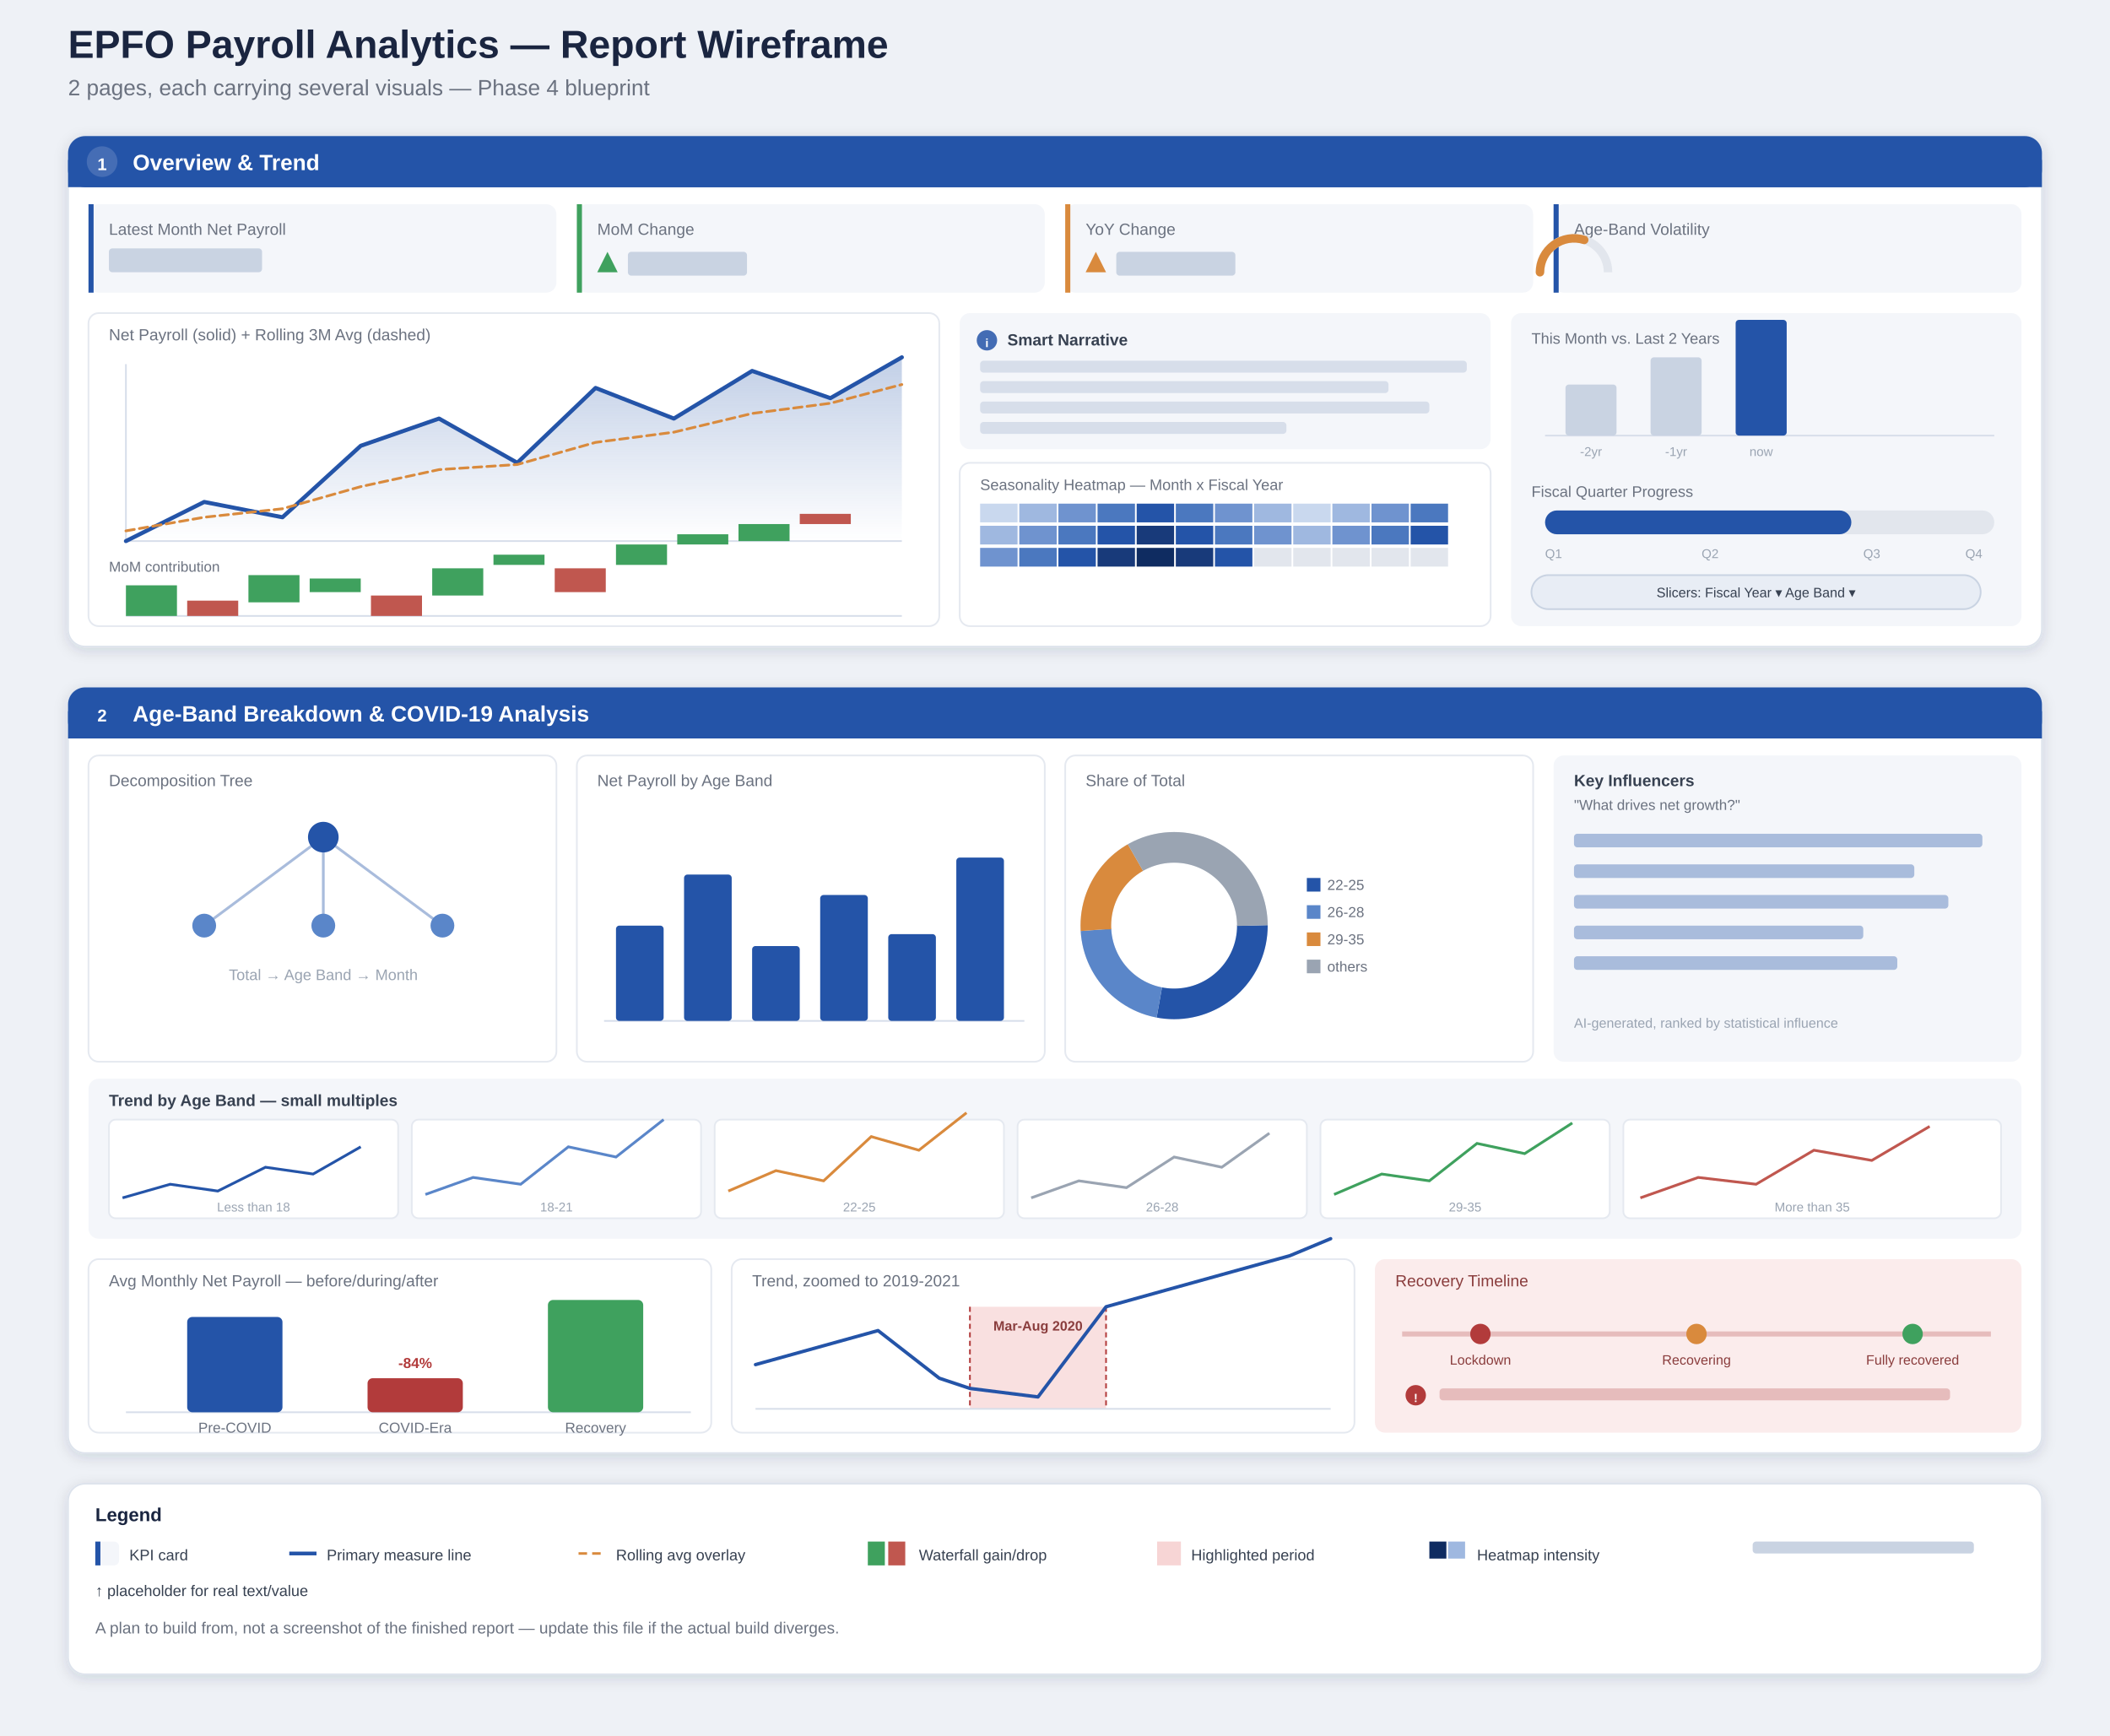
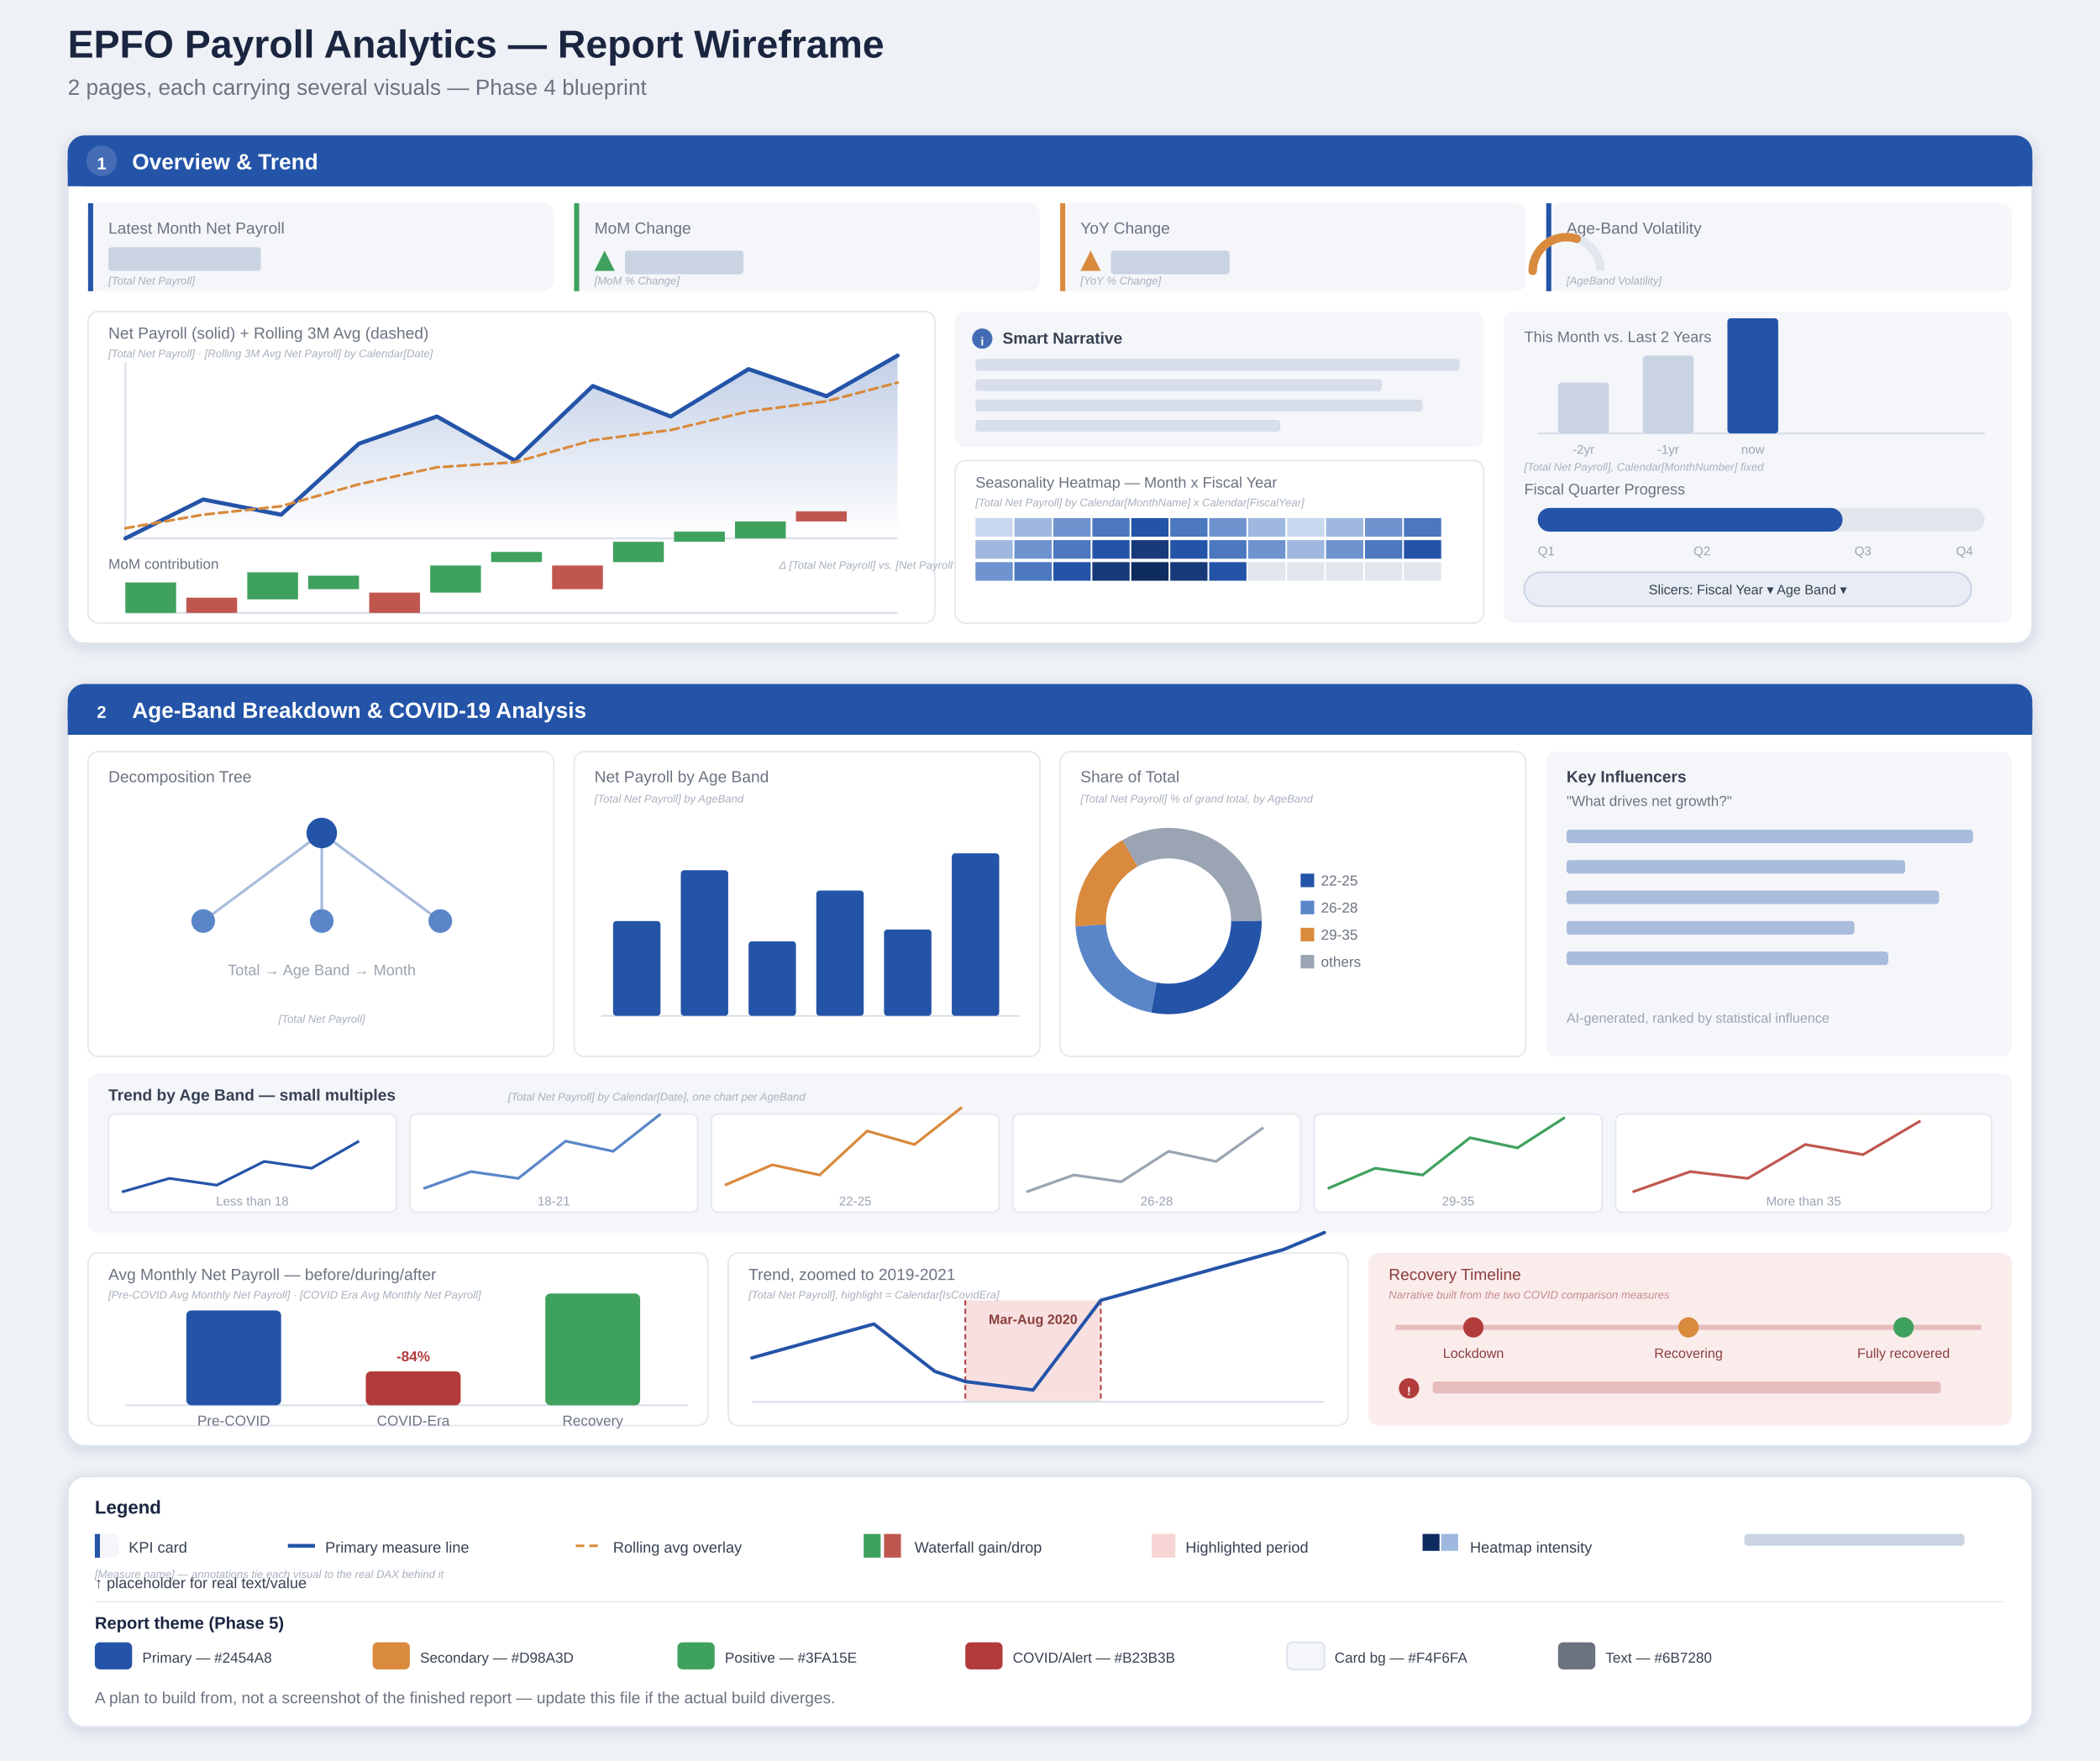
- <svg xmlns="http://www.w3.org/2000/svg" viewBox="0 0 1240 1020" font-family="Segoe UI, Arial, sans-serif">
+ <svg xmlns="http://www.w3.org/2000/svg" viewBox="0 0 1240 1040" font-family="Segoe UI, Arial, sans-serif">
  <defs>
    <filter id="cardShadow" x="-20%" y="-20%" width="140%" height="140%">
      <feDropShadow dx="0" dy="2" stdDeviation="4" flood-color="#1a2540" flood-opacity="0.14" />
    </filter>
    <linearGradient id="areaFill" x1="0" y1="0" x2="0" y2="1">
      <stop offset="0%" stop-color="#2454A8" stop-opacity="0.28" />
      <stop offset="100%" stop-color="#2454A8" stop-opacity="0" />
    </linearGradient>
  </defs>
-   <rect x="0" y="0" width="1240" height="1020" fill="#eef1f6" />
+   <rect x="0" y="0" width="1240" height="1040" fill="#eef1f6" />
  <text x="40" y="34" font-size="23" font-weight="700" fill="#1a2540">EPFO Payroll Analytics — Report Wireframe</text>
  <text x="40" y="56" font-size="13" fill="#6b7280">2 pages, each carrying several visuals — Phase 4 blueprint</text>
  <g transform="translate(40,80)">
    <rect x="0" y="0" width="1160" height="300" rx="10" fill="#ffffff" stroke="#dde3ec" filter="url(#cardShadow)" />
    <rect x="0" y="0" width="1160" height="30" rx="10" fill="#2454A8" />
    <rect x="0" y="14" width="1160" height="16" fill="#2454A8" />
    <circle cx="20" cy="15" r="9" fill="#ffffff" opacity="0.15" />
    <text x="20" y="20" font-size="10" font-weight="700" fill="#ffffff" text-anchor="middle">1</text>
    <text x="38" y="20" font-size="13" font-weight="700" fill="#ffffff">Overview &amp; Trend</text>
    <rect x="12" y="40" width="275" height="52" rx="6" fill="#f4f6fa" />
    <rect x="12" y="40" width="3" height="52" fill="#2454A8" />
    <rect x="299" y="40" width="275" height="52" rx="6" fill="#f4f6fa" />
    <rect x="299" y="40" width="3" height="52" fill="#3fa15e" />
    <rect x="586" y="40" width="275" height="52" rx="6" fill="#f4f6fa" />
    <rect x="586" y="40" width="3" height="52" fill="#d98a3d" />
    <rect x="873" y="40" width="275" height="52" rx="6" fill="#f4f6fa" />
    <rect x="873" y="40" width="3" height="52" fill="#2454A8" />
    <g font-size="9.5" fill="#6b7280">
      <text x="24" y="58">Latest Month Net Payroll</text>
+       <text x="24" y="88" font-size="6.5" font-style="italic" fill="#a7b0bd">[Total Net Payroll]</text>
      <rect x="24" y="66" width="90" height="14" rx="2" fill="#c9d3e2" />
      <text x="311" y="58">MoM Change</text>
      <g transform="translate(311,68)">
        <polygon points="0,12 6,0 12,12" fill="#3fa15e" />
      </g>
      <rect x="329" y="68" width="70" height="14" rx="2" fill="#c9d3e2" />
+       <text x="311" y="88" font-size="6.5" font-style="italic" fill="#a7b0bd">[MoM % Change]</text>
      <text x="598" y="58">YoY Change</text>
      <g transform="translate(598,68)">
        <polygon points="0,12 6,0 12,12" fill="#d98a3d" />
      </g>
      <rect x="616" y="68" width="70" height="14" rx="2" fill="#c9d3e2" />
+       <text x="598" y="88" font-size="6.5" font-style="italic" fill="#a7b0bd">[YoY % Change]</text>
      <text x="885" y="58">Age-Band Volatility</text>
+       <text x="885" y="88" font-size="6.5" font-style="italic" fill="#a7b0bd">[AgeBand Volatility]</text>
      <g transform="translate(885,80)">
        <path d="M -20,0 A 20,20 0 0 1 20,0" fill="none" stroke="#e2e6ed" stroke-width="5" />
        <path d="M -20,0 A 20,20 0 0 1 6,-19" fill="none" stroke="#d98a3d" stroke-width="5" stroke-linecap="round" />
      </g>
    </g>
    <rect x="12" y="104" width="500" height="184" rx="6" fill="#ffffff" stroke="#e5e9f0" />
    <text x="24" y="120" font-size="9.5" fill="#6b7280">Net Payroll (solid) + Rolling 3M Avg (dashed)</text>
+     <text x="24" y="131" font-size="6.5" font-style="italic" fill="#a7b0bd">[Total Net Payroll] · [Rolling 3M Avg Net Payroll] by Calendar[Date]</text>
    <line x1="34" y1="134" x2="34" y2="238" stroke="#d7deea" />
    <line x1="34" y1="238" x2="490" y2="238" stroke="#d7deea" />
    <polygon points="34,238 80,215 126,224 172,182 218,166 264,192 310,148 356,166 402,138 448,154 490,130 490,238" fill="url(#areaFill)" />
    <polyline points="34,238 80,215 126,224 172,182 218,166 264,192 310,148 356,166 402,138 448,154 490,130" fill="none" stroke="#2454A8" stroke-width="2.4" stroke-linecap="round" stroke-linejoin="round" />
    <polyline points="34,232 80,224 126,219 172,206 218,196 264,193 310,180 356,174 402,163 448,157 490,146" fill="none" stroke="#d98a3d" stroke-width="1.6" stroke-dasharray="5,3" stroke-linecap="round" />
    <text x="24" y="256" font-size="8.5" fill="#6b7280">MoM contribution</text>
+     <text x="420" y="256" font-size="6.5" font-style="italic" fill="#a7b0bd">Δ [Total Net Payroll] vs. [Net Payroll PM]</text>
    <line x1="34" y1="282" x2="490" y2="282" stroke="#d7deea" />
    <g>
      <rect x="34" y="264" width="30" height="18" fill="#3fa15e" />
      <rect x="70" y="273" width="30" height="9" fill="#c0574f" />
      <rect x="106" y="258" width="30" height="16" fill="#3fa15e" />
      <rect x="142" y="260" width="30" height="8" fill="#3fa15e" />
      <rect x="178" y="270" width="30" height="12" fill="#c0574f" />
      <rect x="214" y="254" width="30" height="16" fill="#3fa15e" />
      <rect x="250" y="246" width="30" height="6" fill="#3fa15e" />
      <rect x="286" y="254" width="30" height="14" fill="#c0574f" />
      <rect x="322" y="240" width="30" height="12" fill="#3fa15e" />
      <rect x="358" y="234" width="30" height="6" fill="#3fa15e" />
      <rect x="394" y="228" width="30" height="10" fill="#3fa15e" />
      <rect x="430" y="222" width="30" height="6" fill="#c0574f" />
    </g>
    <rect x="524" y="104" width="312" height="80" rx="6" fill="#f4f6fa" />
    <circle cx="540" cy="120" r="6" fill="#2454A8" opacity="0.85" />
    <text x="540" y="124" font-size="7" fill="#ffffff" text-anchor="middle" font-weight="700">i</text>
    <text x="552" y="123" font-size="9.5" fill="#374151" font-weight="600">Smart Narrative</text>
    <rect x="536" y="132" width="286" height="7" rx="2" fill="#d7deea" />
    <rect x="536" y="144" width="240" height="7" rx="2" fill="#d7deea" />
    <rect x="536" y="156" width="264" height="7" rx="2" fill="#d7deea" />
    <rect x="536" y="168" width="180" height="7" rx="2" fill="#d7deea" />
    <rect x="524" y="192" width="312" height="96" rx="6" fill="#ffffff" stroke="#e5e9f0" />
    <text x="536" y="208" font-size="9" fill="#6b7280">Seasonality Heatmap — Month x Fiscal Year</text>
-     <g transform="translate(536,216)">
+     <text x="536" y="219" font-size="6.5" font-style="italic" fill="#a7b0bd">[Total Net Payroll] by Calendar[MonthName] x Calendar[FiscalYear]</text>
+     <g transform="translate(536,226)">
      <rect x="0" y="0" width="22" height="11" fill="#c9d8ee" />
      <rect x="23" y="0" width="22" height="11" fill="#9fb8e0" />
      <rect x="46" y="0" width="22" height="11" fill="#6f93cf" />
      <rect x="69" y="0" width="22" height="11" fill="#4b78bf" />
      <rect x="92" y="0" width="22" height="11" fill="#2454A8" />
      <rect x="115" y="0" width="22" height="11" fill="#4b78bf" />
      <rect x="138" y="0" width="22" height="11" fill="#6f93cf" />
      <rect x="161" y="0" width="22" height="11" fill="#9fb8e0" />
      <rect x="184" y="0" width="22" height="11" fill="#c9d8ee" />
      <rect x="207" y="0" width="22" height="11" fill="#9fb8e0" />
      <rect x="230" y="0" width="22" height="11" fill="#6f93cf" />
      <rect x="253" y="0" width="22" height="11" fill="#4b78bf" />
      <rect x="0" y="13" width="22" height="11" fill="#9fb8e0" />
      <rect x="23" y="13" width="22" height="11" fill="#6f93cf" />
      <rect x="46" y="13" width="22" height="11" fill="#4b78bf" />
      <rect x="69" y="13" width="22" height="11" fill="#2454A8" />
      <rect x="92" y="13" width="22" height="11" fill="#183a7a" />
      <rect x="115" y="13" width="22" height="11" fill="#2454A8" />
      <rect x="138" y="13" width="22" height="11" fill="#4b78bf" />
      <rect x="161" y="13" width="22" height="11" fill="#6f93cf" />
      <rect x="184" y="13" width="22" height="11" fill="#9fb8e0" />
      <rect x="207" y="13" width="22" height="11" fill="#6f93cf" />
      <rect x="230" y="13" width="22" height="11" fill="#4b78bf" />
      <rect x="253" y="13" width="22" height="11" fill="#2454A8" />
      <rect x="0" y="26" width="22" height="11" fill="#6f93cf" />
      <rect x="23" y="26" width="22" height="11" fill="#4b78bf" />
      <rect x="46" y="26" width="22" height="11" fill="#2454A8" />
      <rect x="69" y="26" width="22" height="11" fill="#183a7a" />
      <rect x="92" y="26" width="22" height="11" fill="#0f2c61" />
      <rect x="115" y="26" width="22" height="11" fill="#183a7a" />
      <rect x="138" y="26" width="22" height="11" fill="#2454A8" />
      <rect x="161" y="26" width="22" height="11" fill="#e2e6ed" />
      <rect x="184" y="26" width="22" height="11" fill="#e2e6ed" />
      <rect x="207" y="26" width="22" height="11" fill="#e2e6ed" />
      <rect x="230" y="26" width="22" height="11" fill="#e2e6ed" />
      <rect x="253" y="26" width="22" height="11" fill="#e2e6ed" />
    </g>
    <rect x="848" y="104" width="300" height="184" rx="6" fill="#f4f6fa" />
    <text x="860" y="122" font-size="9" fill="#6b7280">This Month vs. Last 2 Years</text>
    <line x1="868" y1="176" x2="1132" y2="176" stroke="#d7deea" />
    <rect x="880" y="146" width="30" height="30" rx="2" fill="#c9d3e2" />
    <rect x="930" y="130" width="30" height="46" rx="2" fill="#c9d3e2" />
    <rect x="980" y="108" width="30" height="68" rx="2" fill="#2454A8" />
    <text x="895" y="188" font-size="7.5" fill="#9aa4b2" text-anchor="middle">-2yr</text>
    <text x="945" y="188" font-size="7.5" fill="#9aa4b2" text-anchor="middle">-1yr</text>
    <text x="995" y="188" font-size="7.5" fill="#9aa4b2" text-anchor="middle">now</text>
+     <text x="860" y="198" font-size="6.5" font-style="italic" fill="#a7b0bd">[Total Net Payroll], Calendar[MonthNumber] fixed</text>
    <text x="860" y="212" font-size="9" fill="#6b7280">Fiscal Quarter Progress</text>
    <rect x="868" y="220" width="264" height="14" rx="7" fill="#e2e6ed" />
    <rect x="868" y="220" width="180" height="14" rx="7" fill="#2454A8" />
    <text x="868" y="248" font-size="7.5" fill="#9aa4b2">Q1</text>
    <text x="960" y="248" font-size="7.5" fill="#9aa4b2">Q2</text>
    <text x="1055" y="248" font-size="7.5" fill="#9aa4b2">Q3</text>
    <text x="1115" y="248" font-size="7.5" fill="#9aa4b2">Q4</text>
    <rect x="860" y="258" width="264" height="20" rx="10" fill="#e8edf5" stroke="#c9d3e2" />
    <text x="992" y="271" font-size="8" fill="#374151" text-anchor="middle">Slicers: Fiscal Year ▾  Age Band ▾</text>
  </g>
  <g transform="translate(40,404)">
    <rect x="0" y="0" width="1160" height="450" rx="10" fill="#ffffff" stroke="#dde3ec" filter="url(#cardShadow)" />
    <rect x="0" y="0" width="1160" height="30" rx="10" fill="#2454A8" />
    <rect x="0" y="14" width="1160" height="16" fill="#2454A8" />
    <text x="20" y="20" font-size="10" font-weight="700" fill="#ffffff" text-anchor="middle">2</text>
    <text x="38" y="20" font-size="13" font-weight="700" fill="#ffffff">Age-Band Breakdown &amp; COVID-19 Analysis</text>
    <rect x="12" y="40" width="275" height="180" rx="6" fill="#ffffff" stroke="#e5e9f0" />
    <text x="24" y="58" font-size="9.5" fill="#6b7280">Decomposition Tree</text>
    <g stroke="#a9bcdc" stroke-width="1.6" fill="none">
      <line x1="150" y1="88" x2="80" y2="140" />
      <line x1="150" y1="88" x2="150" y2="140" />
      <line x1="150" y1="88" x2="220" y2="140" />
    </g>
    <circle cx="150" cy="88" r="9" fill="#2454A8" />
    <circle cx="80" cy="140" r="7" fill="#5a86c9" />
    <circle cx="150" cy="140" r="7" fill="#5a86c9" />
    <circle cx="220" cy="140" r="7" fill="#5a86c9" />
    <text x="150" y="172" font-size="9" fill="#9aa4b2" text-anchor="middle">Total → Age Band → Month</text>
+     <text x="150" y="200" font-size="6.5" font-style="italic" fill="#a7b0bd" text-anchor="middle">[Total Net Payroll]</text>
    <rect x="299" y="40" width="275" height="180" rx="6" fill="#ffffff" stroke="#e5e9f0" />
    <text x="311" y="58" font-size="9.5" fill="#6b7280">Net Payroll by Age Band</text>
+     <text x="311" y="70" font-size="6.5" font-style="italic" fill="#a7b0bd">[Total Net Payroll] by AgeBand</text>
    <line x1="315" y1="196" x2="562" y2="196" stroke="#d7deea" />
    <g fill="#2454A8">
      <rect x="322" y="140" width="28" height="56" rx="2" />
      <rect x="362" y="110" width="28" height="86" rx="2" />
      <rect x="402" y="152" width="28" height="44" rx="2" />
      <rect x="442" y="122" width="28" height="74" rx="2" />
      <rect x="482" y="145" width="28" height="51" rx="2" />
      <rect x="522" y="100" width="28" height="96" rx="2" />
    </g>
    <rect x="586" y="40" width="275" height="180" rx="6" fill="#ffffff" stroke="#e5e9f0" />
    <text x="598" y="58" font-size="9.5" fill="#6b7280">Share of Total</text>
+     <text x="598" y="70" font-size="6.5" font-style="italic" fill="#a7b0bd">[Total Net Payroll] % of grand total, by AgeBand</text>
    <g transform="translate(650,140)">
      <circle r="46" fill="none" stroke="#e2e6ed" stroke-width="18" />
      <circle r="46" fill="none" stroke="#2454A8" stroke-width="18" stroke-dasharray="81 208" />
      <circle r="46" fill="none" stroke="#5a86c9" stroke-width="18" stroke-dasharray="61 228" stroke-dashoffset="-81" />
      <circle r="46" fill="none" stroke="#d98a3d" stroke-width="18" stroke-dasharray="51 238" stroke-dashoffset="-142" />
      <circle r="46" fill="none" stroke="#9aa4b2" stroke-width="18" stroke-dasharray="96 193" stroke-dashoffset="-193" />
    </g>
    <g font-size="8.5" fill="#6b7280">
      <rect x="728" y="112" width="8" height="8" fill="#2454A8" />
      <text x="740" y="119">22-25</text>
      <rect x="728" y="128" width="8" height="8" fill="#5a86c9" />
      <text x="740" y="135">26-28</text>
      <rect x="728" y="144" width="8" height="8" fill="#d98a3d" />
      <text x="740" y="151">29-35</text>
      <rect x="728" y="160" width="8" height="8" fill="#9aa4b2" />
      <text x="740" y="167">others</text>
    </g>
    <rect x="873" y="40" width="275" height="180" rx="6" fill="#f4f6fa" />
    <text x="885" y="58" font-size="9.5" fill="#374151" font-weight="600">Key Influencers</text>
    <text x="885" y="72" font-size="8.5" fill="#6b7280">"What drives net growth?"</text>
    <g fill="#a9bcdc">
      <rect x="885" y="86" width="240" height="8" rx="2" />
      <rect x="885" y="104" width="200" height="8" rx="2" />
      <rect x="885" y="122" width="220" height="8" rx="2" />
      <rect x="885" y="140" width="170" height="8" rx="2" />
      <rect x="885" y="158" width="190" height="8" rx="2" />
    </g>
    <text x="885" y="200" font-size="8" fill="#9aa4b2">AI-generated, ranked by statistical influence</text>
    <rect x="12" y="230" width="1136" height="94" rx="6" fill="#f4f6fa" />
    <text x="24" y="246" font-size="9.5" fill="#374151" font-weight="600">Trend by Age Band — small multiples</text>
+     <text x="260" y="246" font-size="6.5" font-style="italic" fill="#a7b0bd">[Total Net Payroll] by Calendar[Date], one chart per AgeBand</text>
    <g font-size="7.5" fill="#9aa4b2" text-anchor="middle">
      <rect x="24" y="254" width="170" height="58" rx="4" fill="#ffffff" stroke="#e5e9f0" />
      <polyline points="32,300 60,292 88,296 116,282 144,286 172,270" fill="none" stroke="#2454A8" stroke-width="1.6" />
      <text x="109" y="308">Less than 18</text>
      <rect x="202" y="254" width="170" height="58" rx="4" fill="#ffffff" stroke="#e5e9f0" />
      <polyline points="210,298 238,288 266,292 294,270 322,276 350,254" fill="none" stroke="#5a86c9" stroke-width="1.6" />
      <text x="287" y="308">18-21</text>
      <rect x="380" y="254" width="170" height="58" rx="4" fill="#ffffff" stroke="#e5e9f0" />
      <polyline points="388,296 416,284 444,290 472,264 500,272 528,250" fill="none" stroke="#d98a3d" stroke-width="1.6" />
      <text x="465" y="308">22-25</text>
      <rect x="558" y="254" width="170" height="58" rx="4" fill="#ffffff" stroke="#e5e9f0" />
      <polyline points="566,300 594,290 622,294 650,276 678,282 706,262" fill="none" stroke="#9aa4b2" stroke-width="1.6" />
      <text x="643" y="308">26-28</text>
      <rect x="736" y="254" width="170" height="58" rx="4" fill="#ffffff" stroke="#e5e9f0" />
      <polyline points="744,298 772,286 800,290 828,268 856,274 884,256" fill="none" stroke="#3fa15e" stroke-width="1.6" />
      <text x="821" y="308">29-35</text>
      <rect x="914" y="254" width="222" height="58" rx="4" fill="#ffffff" stroke="#e5e9f0" />
      <polyline points="924,300 958,288 992,292 1026,272 1060,278 1094,258" fill="none" stroke="#c0574f" stroke-width="1.6" />
      <text x="1025" y="308">More than 35</text>
    </g>
    <rect x="12" y="336" width="366" height="102" rx="6" fill="#ffffff" stroke="#e5e9f0" />
    <text x="24" y="352" font-size="9.5" fill="#6b7280">Avg Monthly Net Payroll — before/during/after</text>
+     <text x="24" y="363" font-size="6.5" font-style="italic" fill="#a7b0bd">[Pre-COVID Avg Monthly Net Payroll] · [COVID Era Avg Monthly Net Payroll]</text>
    <line x1="34" y1="426" x2="366" y2="426" stroke="#d7deea" />
    <rect x="70" y="370" width="56" height="56" rx="3" fill="#2454A8" />
    <text x="98" y="438" font-size="8.5" fill="#6b7280" text-anchor="middle">Pre-COVID</text>
    <rect x="176" y="406" width="56" height="20" rx="3" fill="#b23b3b" />
    <text x="204" y="438" font-size="8.5" fill="#6b7280" text-anchor="middle">COVID-Era</text>
    <text x="204" y="400" font-size="8.5" fill="#b23b3b" text-anchor="middle" font-weight="700">-84%</text>
    <rect x="282" y="360" width="56" height="66" rx="3" fill="#3fa15e" />
    <text x="310" y="438" font-size="8.5" fill="#6b7280" text-anchor="middle">Recovery</text>
    <rect x="390" y="336" width="366" height="102" rx="6" fill="#ffffff" stroke="#e5e9f0" />
    <text x="402" y="352" font-size="9.5" fill="#6b7280">Trend, zoomed to 2019-2021</text>
+     <text x="402" y="363" font-size="6.5" font-style="italic" fill="#a7b0bd">[Total Net Payroll], highlight = Calendar[IsCovidEra]</text>
    <rect x="530" y="364" width="80" height="60" fill="#e57373" opacity="0.22" />
    <line x1="530" y1="364" x2="530" y2="424" stroke="#b23b3b" stroke-dasharray="3,2" />
    <line x1="610" y1="364" x2="610" y2="424" stroke="#b23b3b" stroke-dasharray="3,2" />
    <text x="570" y="378" font-size="8" fill="#8a3d3d" text-anchor="middle" font-weight="600">Mar-Aug 2020</text>
    <line x1="404" y1="424" x2="742" y2="424" stroke="#d7deea" />
    <polyline points="404,398 440,388 476,378 512,406 530,412 570,417 610,364 646,354 682,344 718,334 742,324" fill="none" stroke="#2454A8" stroke-width="2" stroke-linecap="round" stroke-linejoin="round" />
    <rect x="768" y="336" width="380" height="102" rx="6" fill="#fbecec" />
    <text x="780" y="352" font-size="9.5" fill="#8a3d3d">Recovery Timeline</text>
+     <text x="780" y="363" font-size="6.5" font-style="italic" fill="#c48888">Narrative built from the two COVID comparison measures</text>
    <line x1="784" y1="380" x2="1130" y2="380" stroke="#e6bcbc" stroke-width="3" />
    <circle cx="830" cy="380" r="6" fill="#b23b3b" />
    <text x="830" y="398" font-size="8" fill="#8a3d3d" text-anchor="middle">Lockdown</text>
    <circle cx="957" cy="380" r="6" fill="#d98a3d" />
    <text x="957" y="398" font-size="8" fill="#8a3d3d" text-anchor="middle">Recovering</text>
    <circle cx="1084" cy="380" r="6" fill="#3fa15e" />
    <text x="1084" y="398" font-size="8" fill="#8a3d3d" text-anchor="middle">Fully recovered</text>
    <circle cx="792" cy="416" r="6" fill="#b23b3b" />
    <text x="792" y="420" font-size="7" fill="#ffffff" text-anchor="middle" font-weight="700">!</text>
    <rect x="806" y="412" width="300" height="7" rx="2" fill="#e6bcbc" />
  </g>
  <g transform="translate(40,872)">
-     <rect x="0" y="0" width="1160" height="112" rx="10" fill="#ffffff" stroke="#dde3ec" filter="url(#cardShadow)" />
+     <rect x="0" y="0" width="1160" height="148" rx="10" fill="#ffffff" stroke="#dde3ec" filter="url(#cardShadow)" />
    <text x="16" y="22" font-size="11" font-weight="700" fill="#1a2540">Legend</text>
    <g font-size="9" fill="#374151">
      <rect x="16" y="34" width="14" height="14" rx="3" fill="#f4f6fa" />
      <rect x="16" y="34" width="3" height="14" fill="#2454A8" />
      <text x="36" y="45">KPI card</text>
      <line x1="130" y1="41" x2="146" y2="41" stroke="#2454A8" stroke-width="2.2" />
      <text x="152" y="45">Primary measure line</text>
      <line x1="300" y1="41" x2="316" y2="41" stroke="#d98a3d" stroke-width="1.5" stroke-dasharray="5,3" />
      <text x="322" y="45">Rolling avg overlay</text>
      <rect x="470" y="34" width="10" height="14" fill="#3fa15e" />
      <rect x="482" y="34" width="10" height="14" fill="#c0574f" />
      <text x="500" y="45">Waterfall gain/drop</text>
      <rect x="640" y="34" width="14" height="14" fill="#e57373" opacity="0.3" />
      <text x="660" y="45">Highlighted period</text>
      <rect x="800" y="34" width="10" height="10" fill="#0f2c61" />
      <rect x="811" y="34" width="10" height="10" fill="#9fb8e0" />
      <text x="828" y="45">Heatmap intensity</text>
      <rect x="990" y="34" width="130" height="7" rx="2" fill="#c9d3e2" />
      <text x="16" y="66" font-size="9">↑ placeholder for real text/value</text>
-     </g>
-     <text x="16" y="88" font-size="9.5" fill="#6b7280">A plan to build from, not a screenshot of the finished report — update this file if the actual build diverges.</text>
+       <text x="16" y="60" font-size="6.5" font-style="italic" fill="#a7b0bd">[Measure name] — annotations tie each visual to the real DAX behind it</text>
+     </g>
+     <line x1="16" y1="74" x2="1144" y2="74" stroke="#eef1f6" />
+     <text x="16" y="90" font-size="10" font-weight="700" fill="#1a2540">Report theme (Phase 5)</text>
+     <g font-size="8.5" fill="#374151">
+       <rect x="16" y="98" width="22" height="16" rx="3" fill="#2454A8" />
+       <text x="44" y="110">Primary — #2454A8</text>
+       <rect x="180" y="98" width="22" height="16" rx="3" fill="#d98a3d" />
+       <text x="208" y="110">Secondary — #D98A3D</text>
+       <rect x="360" y="98" width="22" height="16" rx="3" fill="#3fa15e" />
+       <text x="388" y="110">Positive — #3FA15E</text>
+       <rect x="530" y="98" width="22" height="16" rx="3" fill="#b23b3b" />
+       <text x="558" y="110">COVID/Alert — #B23B3B</text>
+       <rect x="720" y="98" width="22" height="16" rx="3" fill="#f4f6fa" stroke="#dde3ec" />
+       <text x="748" y="110">Card bg — #F4F6FA</text>
+       <rect x="880" y="98" width="22" height="16" rx="3" fill="#6b7280" />
+       <text x="908" y="110">Text — #6B7280</text>
+     </g>
+     <text x="16" y="134" font-size="9.5" fill="#6b7280">A plan to build from, not a screenshot of the finished report — update this file if the actual build diverges.</text>
  </g>
</svg>
